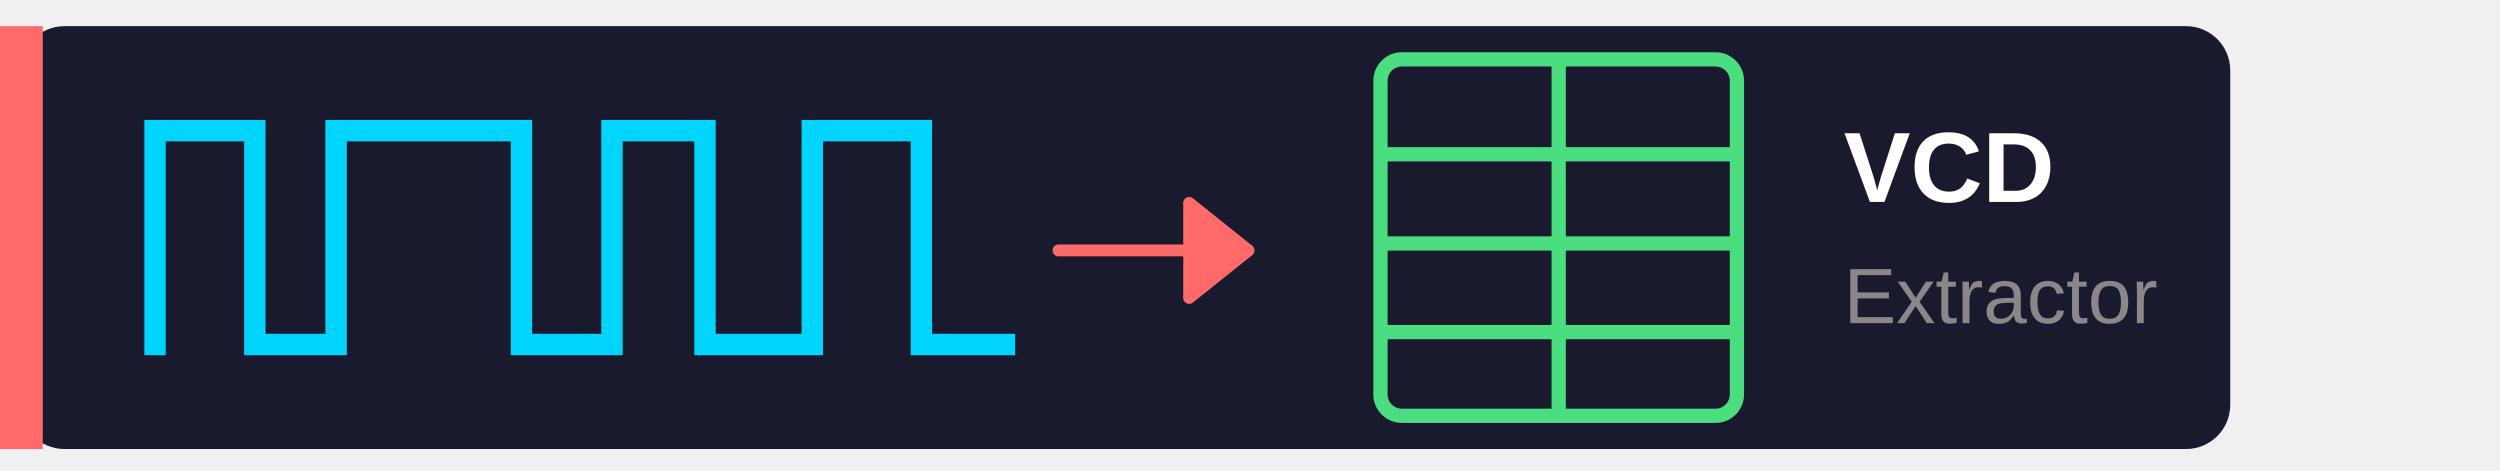
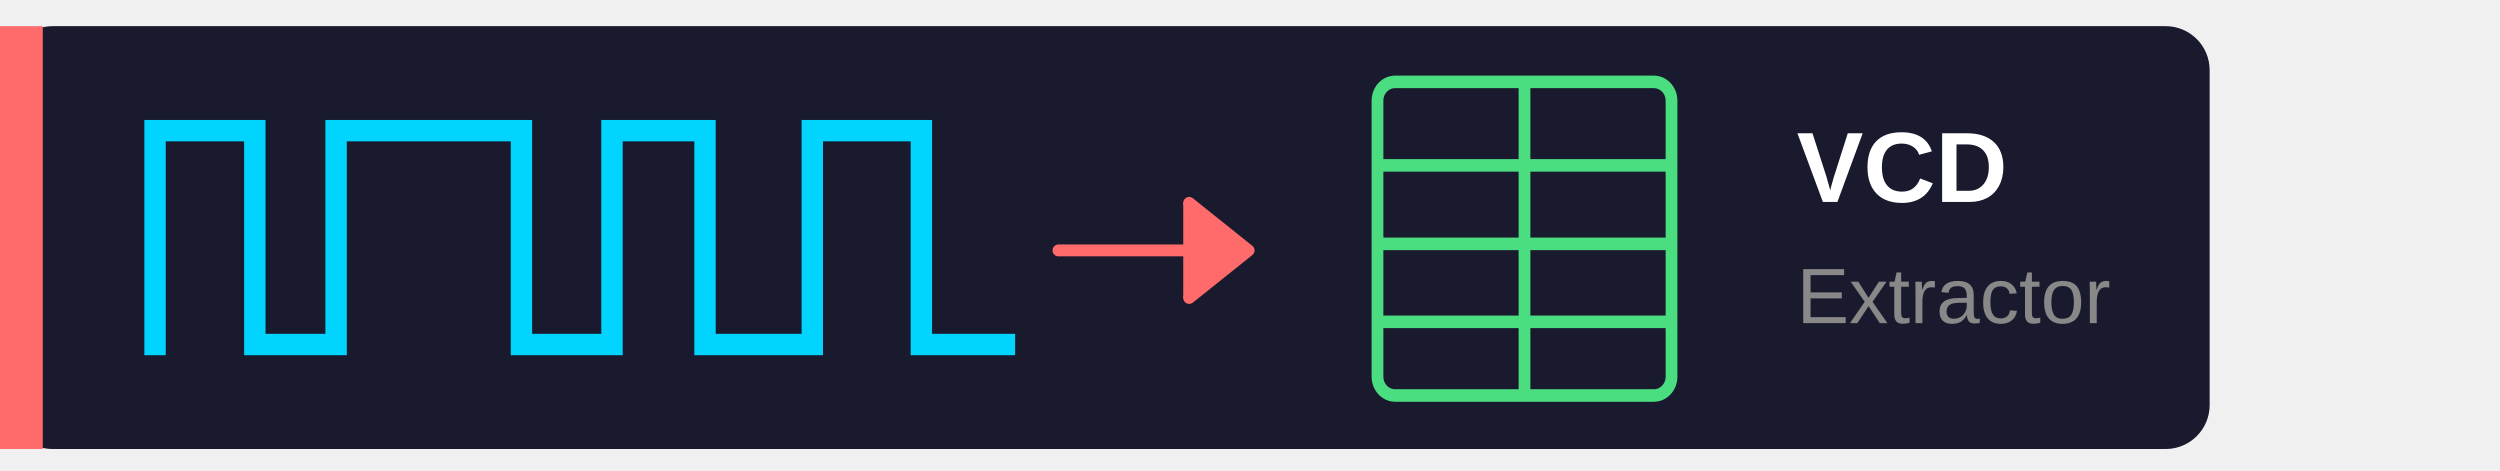
<svg xmlns="http://www.w3.org/2000/svg" viewBox="0 0 425 80" version="1.1" id="svg5" width="425" height="80">
  <defs id="defs5" />
-   <rect width="375.689" height="71.886" fill="#1a1a2e" rx="7.514" id="rect1" x="3.452" y="4.447" style="stroke-width:0.919" />
+   <rect width="374.189" height="71.886" fill="#1a1a2e" rx="7.484" id="rect1" x="1.452" y="4.447" style="stroke-width:0.917" />
  <g stroke="#00d4ff" stroke-width="3" fill="none" stroke-linecap="square" id="g1" transform="matrix(1.211914,0,0,1.211914,-10,-8.086834)">
    <path d="M 30,55 V 25 H 44 V 55 H 55.399 V 25 H 81.399 V 55 H 94.098 V 25 h 13.049 v 30 h 15.049 V 25 h 15.301 v 30 h 11.65" id="path1" />
  </g>
  <g fill="#ff6b6b" stroke="#ff6b6b" stroke-width="2" id="g2" transform="matrix(1.009928,0,0,1.009928,-22.04313,2.174721)">
    <path d="m 200,40 h 30 m -8,-8 10,8 -10,8" stroke-linecap="round" stroke-linejoin="round" id="path2" />
  </g>
-   <g stroke="#4ade80" stroke-width="2" fill="none" id="g4" transform="matrix(1.211914,0,0,1.211914,-62.23828,-8.086834)">
+   <g stroke="#4ade80" stroke-width="2" fill="none" id="g4" transform="matrix(0.9997101,0,0,1.066289,-10.75578,-2.074335)">
    <rect x="245" y="15" width="50" height="50" rx="3" id="rect2" />
    <line x1="245.573" y1="28.312" x2="295.573" y2="28.312" id="line2" />
    <line x1="244.778" y1="40.823" x2="294.778" y2="40.823" id="line2-8" />
    <line x1="244.963" y1="53.257" x2="294.963" y2="53.257" id="line3" />
    <line x1="270" y1="15" x2="270" y2="65" id="line4" />
  </g>
-   <text x="313.455" y="34.33" font-family="'Segoe UI', Arial, sans-serif" font-size="16.967px" font-weight="bold" fill="#ffffff" id="text4" style="stroke-width:1.212">VCD</text>
-   <text x="313.455" y="54.933" font-family="'Segoe UI', Arial, sans-serif" font-size="13.331px" fill="#888888" id="text5" style="stroke-width:1.212">Extractor</text>
+   <text x="305.455" y="34.33" font-family="'Segoe UI', Arial, sans-serif" font-size="16.967px" font-weight="bold" fill="#ffffff" id="text4" style="stroke-width:1.212">VCD</text>
+   <text x="305.455" y="54.933" font-family="'Segoe UI', Arial, sans-serif" font-size="13.331px" fill="#888888" id="text5" style="stroke-width:1.212">Extractor</text>
  <rect x="0" y="4.447" width="7.271" height="71.886" fill="#ff6b6b" rx="3.636" ry="0" id="rect5" style="stroke-width:1.044" />
  <rect style="fill:#ff6b6b;stroke-width:1.004" id="rect3" width="1.116" height="16.321" x="201.153" y="34.4" />
</svg>
